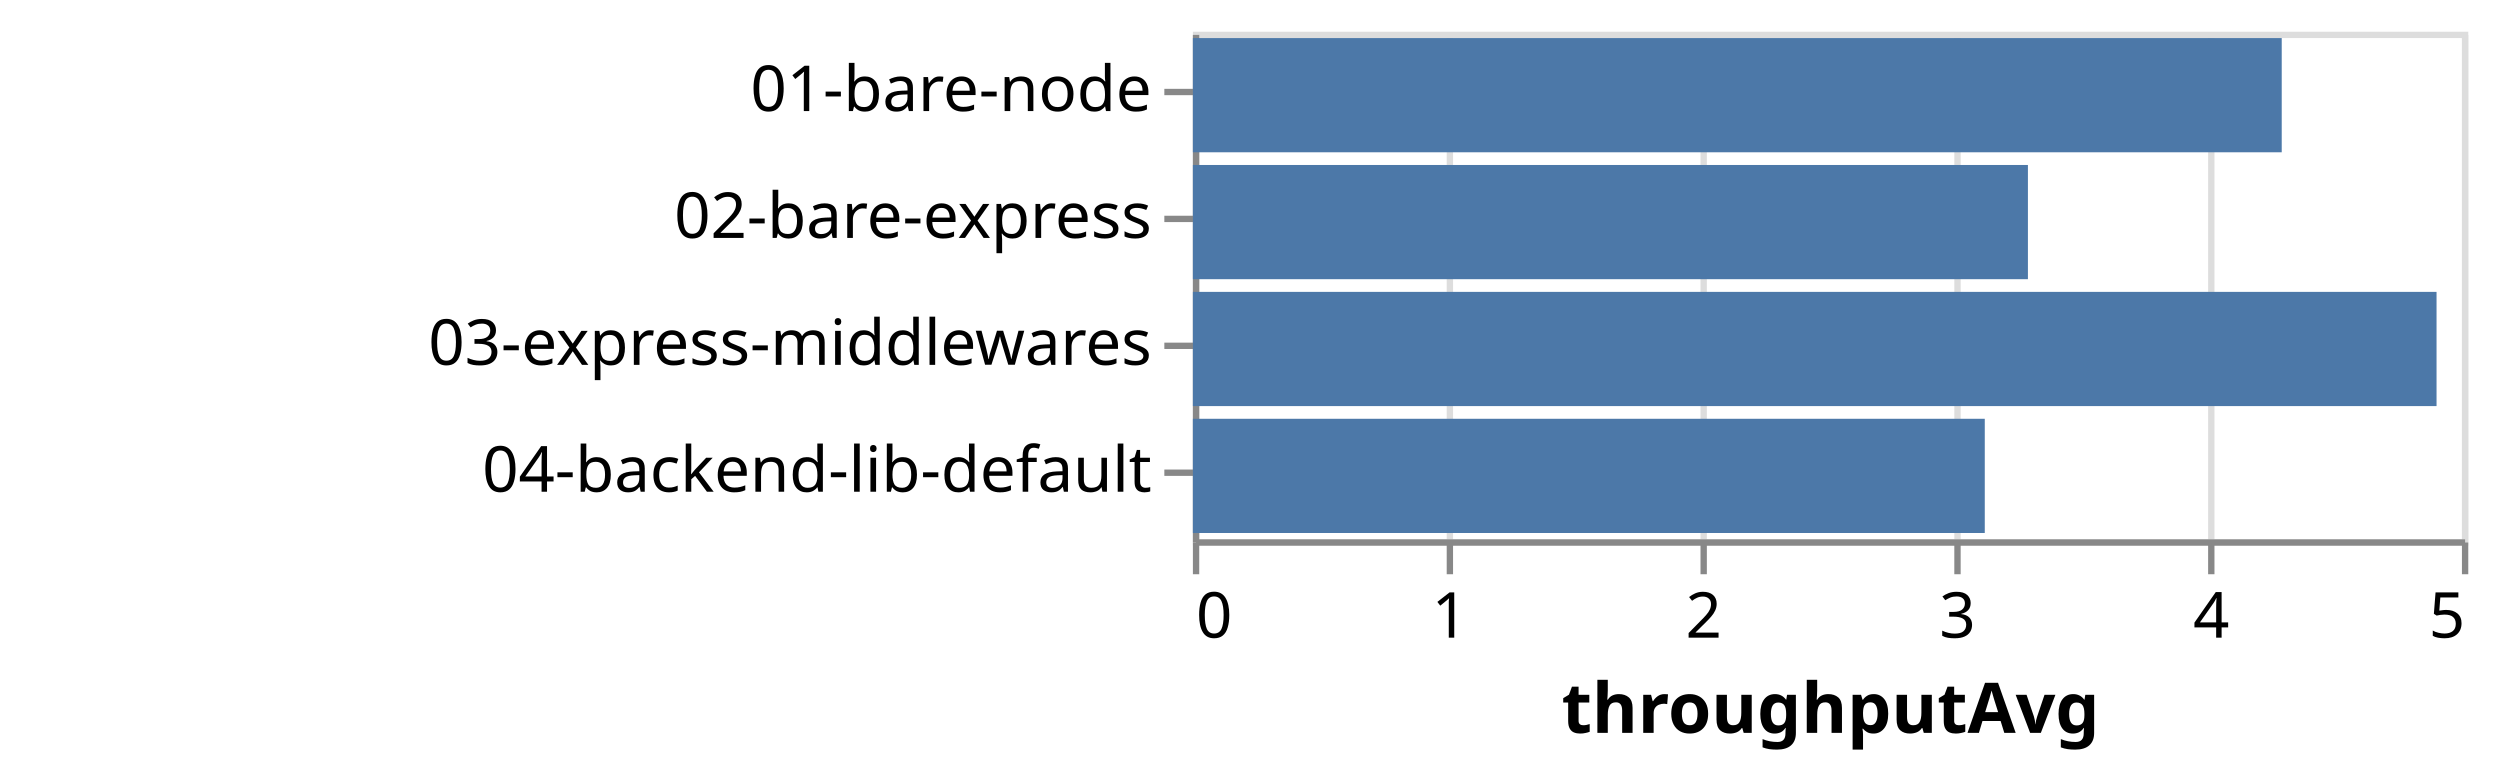
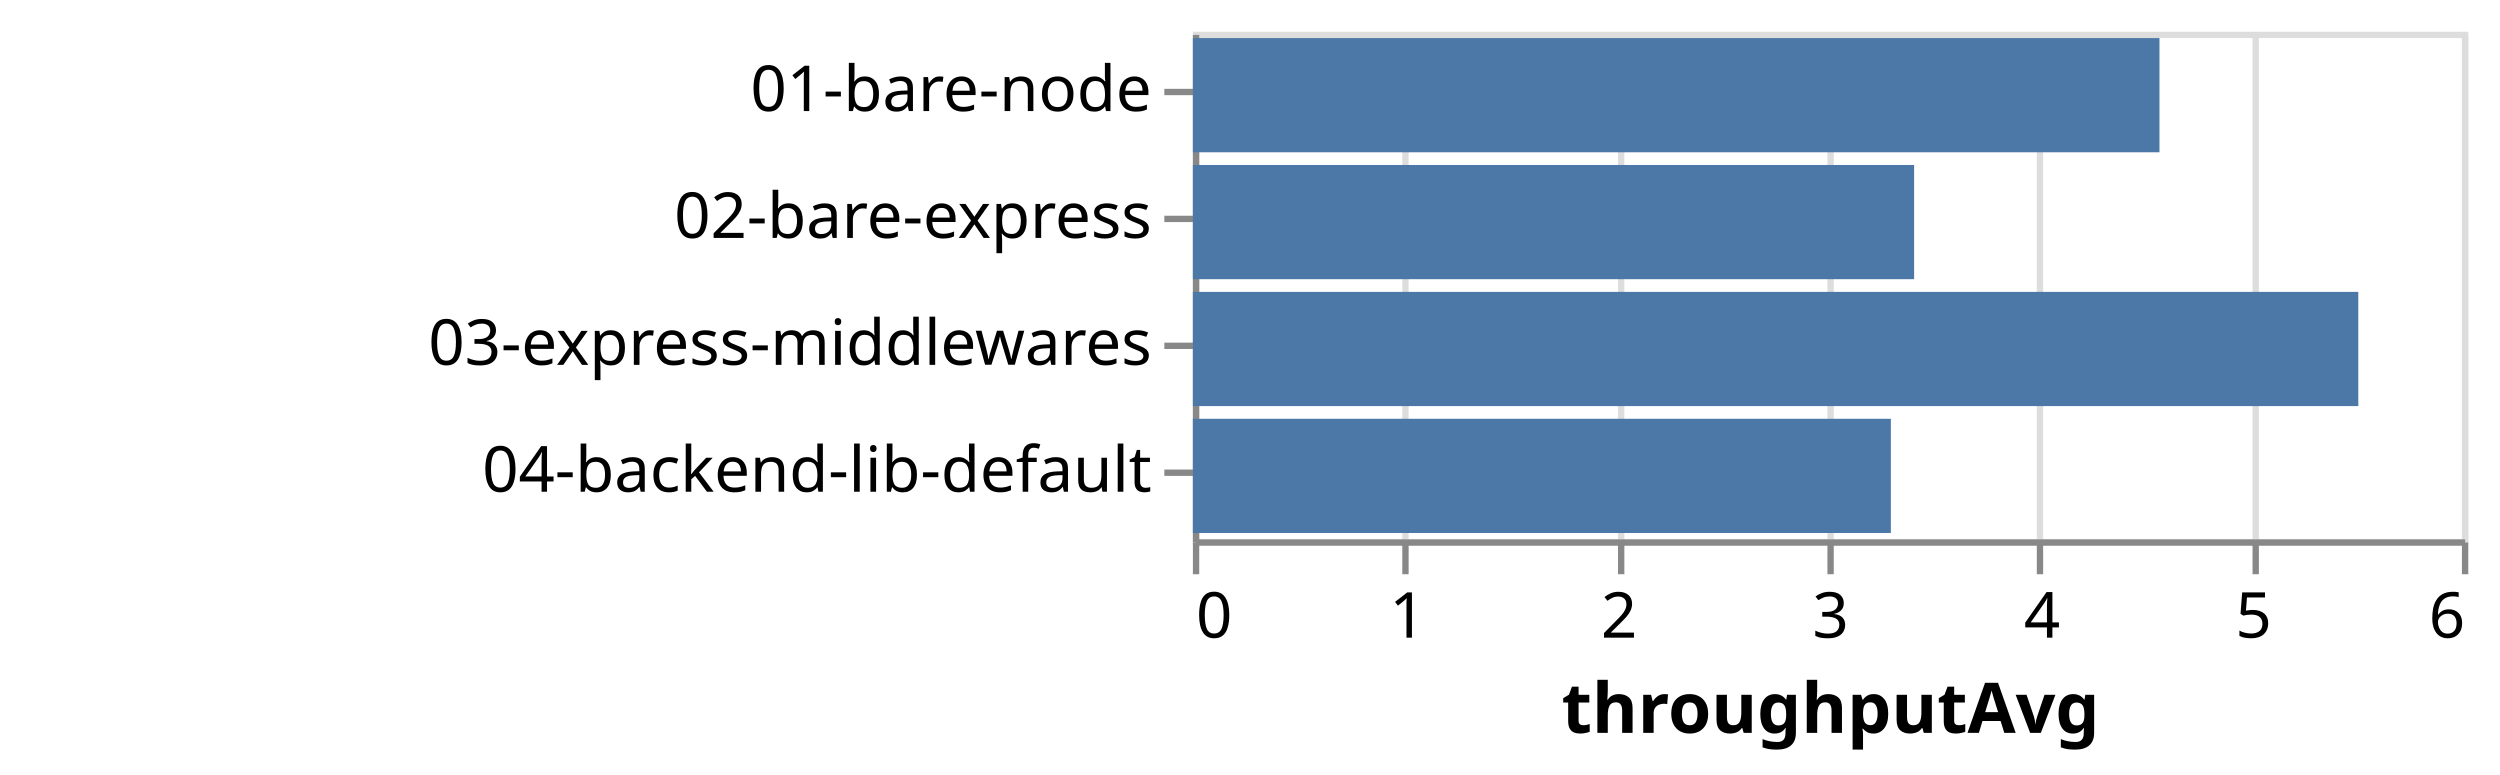
<svg xmlns="http://www.w3.org/2000/svg" class="marks" width="394" height="122" viewBox="0 0 394 122" version="1.1">
  <g transform="translate(188,5)">
    <g class="mark-group role-frame root">
      <g transform="translate(0,0)">
        <path class="background" d="M0.5,0.5h200v80h-200Z" style="fill: none; stroke: #ddd;" />
        <g>
          <g class="mark-group role-axis">
            <g transform="translate(0.5,80.5)">
              <path class="background" d="M0,0h0v0h0Z" style="pointer-events: none; fill: none;" />
              <g>
                <g class="mark-rule role-axis-grid" style="pointer-events: none;">
                  <line transform="translate(0,0)" x2="0" y2="-80" style="fill: none; stroke: #ddd; stroke-width: 1; opacity: 1;" />
-                   <line transform="translate(40,0)" x2="0" y2="-80" style="fill: none; stroke: #ddd; stroke-width: 1; opacity: 1;" />
-                   <line transform="translate(80,0)" x2="0" y2="-80" style="fill: none; stroke: #ddd; stroke-width: 1; opacity: 1;" />
-                   <line transform="translate(120,0)" x2="0" y2="-80" style="fill: none; stroke: #ddd; stroke-width: 1; opacity: 1;" />
-                   <line transform="translate(160,0)" x2="0" y2="-80" style="fill: none; stroke: #ddd; stroke-width: 1; opacity: 1;" />
+                   <line transform="translate(33,0)" x2="0" y2="-80" style="fill: none; stroke: #ddd; stroke-width: 1; opacity: 1;" />
+                   <line transform="translate(67,0)" x2="0" y2="-80" style="fill: none; stroke: #ddd; stroke-width: 1; opacity: 1;" />
+                   <line transform="translate(100,0)" x2="0" y2="-80" style="fill: none; stroke: #ddd; stroke-width: 1; opacity: 1;" />
+                   <line transform="translate(133,0)" x2="0" y2="-80" style="fill: none; stroke: #ddd; stroke-width: 1; opacity: 1;" />
+                   <line transform="translate(167,0)" x2="0" y2="-80" style="fill: none; stroke: #ddd; stroke-width: 1; opacity: 1;" />
                  <line transform="translate(200,0)" x2="0" y2="-80" style="fill: none; stroke: #ddd; stroke-width: 1; opacity: 1;" />
                </g>
              </g>
            </g>
          </g>
          <g class="mark-group role-axis">
            <g transform="translate(0.5,80.5)">
              <path class="background" d="M0,0h0v0h0Z" style="pointer-events: none; fill: none;" />
              <g>
                <g class="mark-rule role-axis-tick" style="pointer-events: none;">
                  <line transform="translate(0,0)" x2="0" y2="5" style="fill: none; stroke: #888; stroke-width: 1; opacity: 1;" />
-                   <line transform="translate(40,0)" x2="0" y2="5" style="fill: none; stroke: #888; stroke-width: 1; opacity: 1;" />
-                   <line transform="translate(80,0)" x2="0" y2="5" style="fill: none; stroke: #888; stroke-width: 1; opacity: 1;" />
-                   <line transform="translate(120,0)" x2="0" y2="5" style="fill: none; stroke: #888; stroke-width: 1; opacity: 1;" />
-                   <line transform="translate(160,0)" x2="0" y2="5" style="fill: none; stroke: #888; stroke-width: 1; opacity: 1;" />
+                   <line transform="translate(33,0)" x2="0" y2="5" style="fill: none; stroke: #888; stroke-width: 1; opacity: 1;" />
+                   <line transform="translate(67,0)" x2="0" y2="5" style="fill: none; stroke: #888; stroke-width: 1; opacity: 1;" />
+                   <line transform="translate(100,0)" x2="0" y2="5" style="fill: none; stroke: #888; stroke-width: 1; opacity: 1;" />
+                   <line transform="translate(133,0)" x2="0" y2="5" style="fill: none; stroke: #888; stroke-width: 1; opacity: 1;" />
+                   <line transform="translate(167,0)" x2="0" y2="5" style="fill: none; stroke: #888; stroke-width: 1; opacity: 1;" />
                  <line transform="translate(200,0)" x2="0" y2="5" style="fill: none; stroke: #888; stroke-width: 1; opacity: 1;" />
                </g>
                <g class="mark-text role-axis-label" style="pointer-events: none;">
                  <text text-anchor="start" transform="translate(0,15)" style="font-family: sans-serif; font-size: 10px; fill: #000; opacity: 1;">0</text>
-                   <text text-anchor="middle" transform="translate(40,15)" style="font-family: sans-serif; font-size: 10px; fill: #000; opacity: 1;">1</text>
-                   <text text-anchor="middle" transform="translate(80,15)" style="font-family: sans-serif; font-size: 10px; fill: #000; opacity: 1;">2</text>
-                   <text text-anchor="middle" transform="translate(120,15)" style="font-family: sans-serif; font-size: 10px; fill: #000; opacity: 1;">3</text>
-                   <text text-anchor="middle" transform="translate(160,15)" style="font-family: sans-serif; font-size: 10px; fill: #000; opacity: 1;">4</text>
-                   <text text-anchor="end" transform="translate(200,15)" style="font-family: sans-serif; font-size: 10px; fill: #000; opacity: 1;">5</text>
+                   <text text-anchor="middle" transform="translate(33.33333,15)" style="font-family: sans-serif; font-size: 10px; fill: #000; opacity: 1;">1</text>
+                   <text text-anchor="middle" transform="translate(66.66667,15)" style="font-family: sans-serif; font-size: 10px; fill: #000; opacity: 1;">2</text>
+                   <text text-anchor="middle" transform="translate(100,15)" style="font-family: sans-serif; font-size: 10px; fill: #000; opacity: 1;">3</text>
+                   <text text-anchor="middle" transform="translate(133.3333,15)" style="font-family: sans-serif; font-size: 10px; fill: #000; opacity: 1;">4</text>
+                   <text text-anchor="middle" transform="translate(166.6667,15)" style="font-family: sans-serif; font-size: 10px; fill: #000; opacity: 1;">5</text>
+                   <text text-anchor="end" transform="translate(200,15)" style="font-family: sans-serif; font-size: 10px; fill: #000; opacity: 1;">6</text>
                </g>
                <g class="mark-rule role-axis-domain" style="pointer-events: none;">
                  <line transform="translate(0,0)" x2="200" y2="0" style="fill: none; stroke: #888; stroke-width: 1; opacity: 1;" />
                </g>
                <g class="mark-text role-axis-title" style="pointer-events: none;">
                  <text text-anchor="middle" transform="translate(100,30)" style="font-family: sans-serif; font-size: 11px; font-weight: bold; fill: #000; opacity: 1;">throughputAvg</text>
                </g>
              </g>
            </g>
          </g>
          <g class="mark-group role-axis">
            <g transform="translate(0.5,0.5)">
              <path class="background" d="M0,0h0v0h0Z" style="pointer-events: none; fill: none;" />
              <g>
                <g class="mark-rule role-axis-tick" style="pointer-events: none;">
                  <line transform="translate(0,9)" x2="-5" y2="0" style="fill: none; stroke: #888; stroke-width: 1; opacity: 1;" />
                  <line transform="translate(0,29)" x2="-5" y2="0" style="fill: none; stroke: #888; stroke-width: 1; opacity: 1;" />
                  <line transform="translate(0,49)" x2="-5" y2="0" style="fill: none; stroke: #888; stroke-width: 1; opacity: 1;" />
                  <line transform="translate(0,69)" x2="-5" y2="0" style="fill: none; stroke: #888; stroke-width: 1; opacity: 1;" />
                </g>
                <g class="mark-text role-axis-label" style="pointer-events: none;">
                  <text text-anchor="end" transform="translate(-7,12)" style="font-family: sans-serif; font-size: 10px; fill: #000; opacity: 1;">01-bare-node</text>
                  <text text-anchor="end" transform="translate(-7,32)" style="font-family: sans-serif; font-size: 10px; fill: #000; opacity: 1;">02-bare-express</text>
                  <text text-anchor="end" transform="translate(-7,52)" style="font-family: sans-serif; font-size: 10px; fill: #000; opacity: 1;">03-express-middlewares</text>
                  <text text-anchor="end" transform="translate(-7,72)" style="font-family: sans-serif; font-size: 10px; fill: #000; opacity: 1;">04-backend-lib-default</text>
                </g>
                <g class="mark-rule role-axis-domain" style="pointer-events: none;">
                  <line transform="translate(0,0)" x2="0" y2="80" style="fill: none; stroke: #888; stroke-width: 1; opacity: 1;" />
                </g>
              </g>
            </g>
          </g>
          <g class="mark-rect role-mark marks">
-             <path d="M0,1h171.6v18h-171.6Z" style="fill: #4c78a8;" />
-             <path d="M0,21h131.6v18h-131.6Z" style="fill: #4c78a8;" />
-             <path d="M0,41h196v18h-196Z" style="fill: #4c78a8;" />
-             <path d="M0,61h124.8v18h-124.8Z" style="fill: #4c78a8;" />
+             <path d="M0,1h152.333v18h-152.333Z" style="fill: #4c78a8;" />
+             <path d="M0,21h113.667v18h-113.667Z" style="fill: #4c78a8;" />
+             <path d="M0,41h183.667v18h-183.667Z" style="fill: #4c78a8;" />
+             <path d="M0,61h110v18h-110Z" style="fill: #4c78a8;" />
          </g>
        </g>
      </g>
    </g>
  </g>
</svg>
